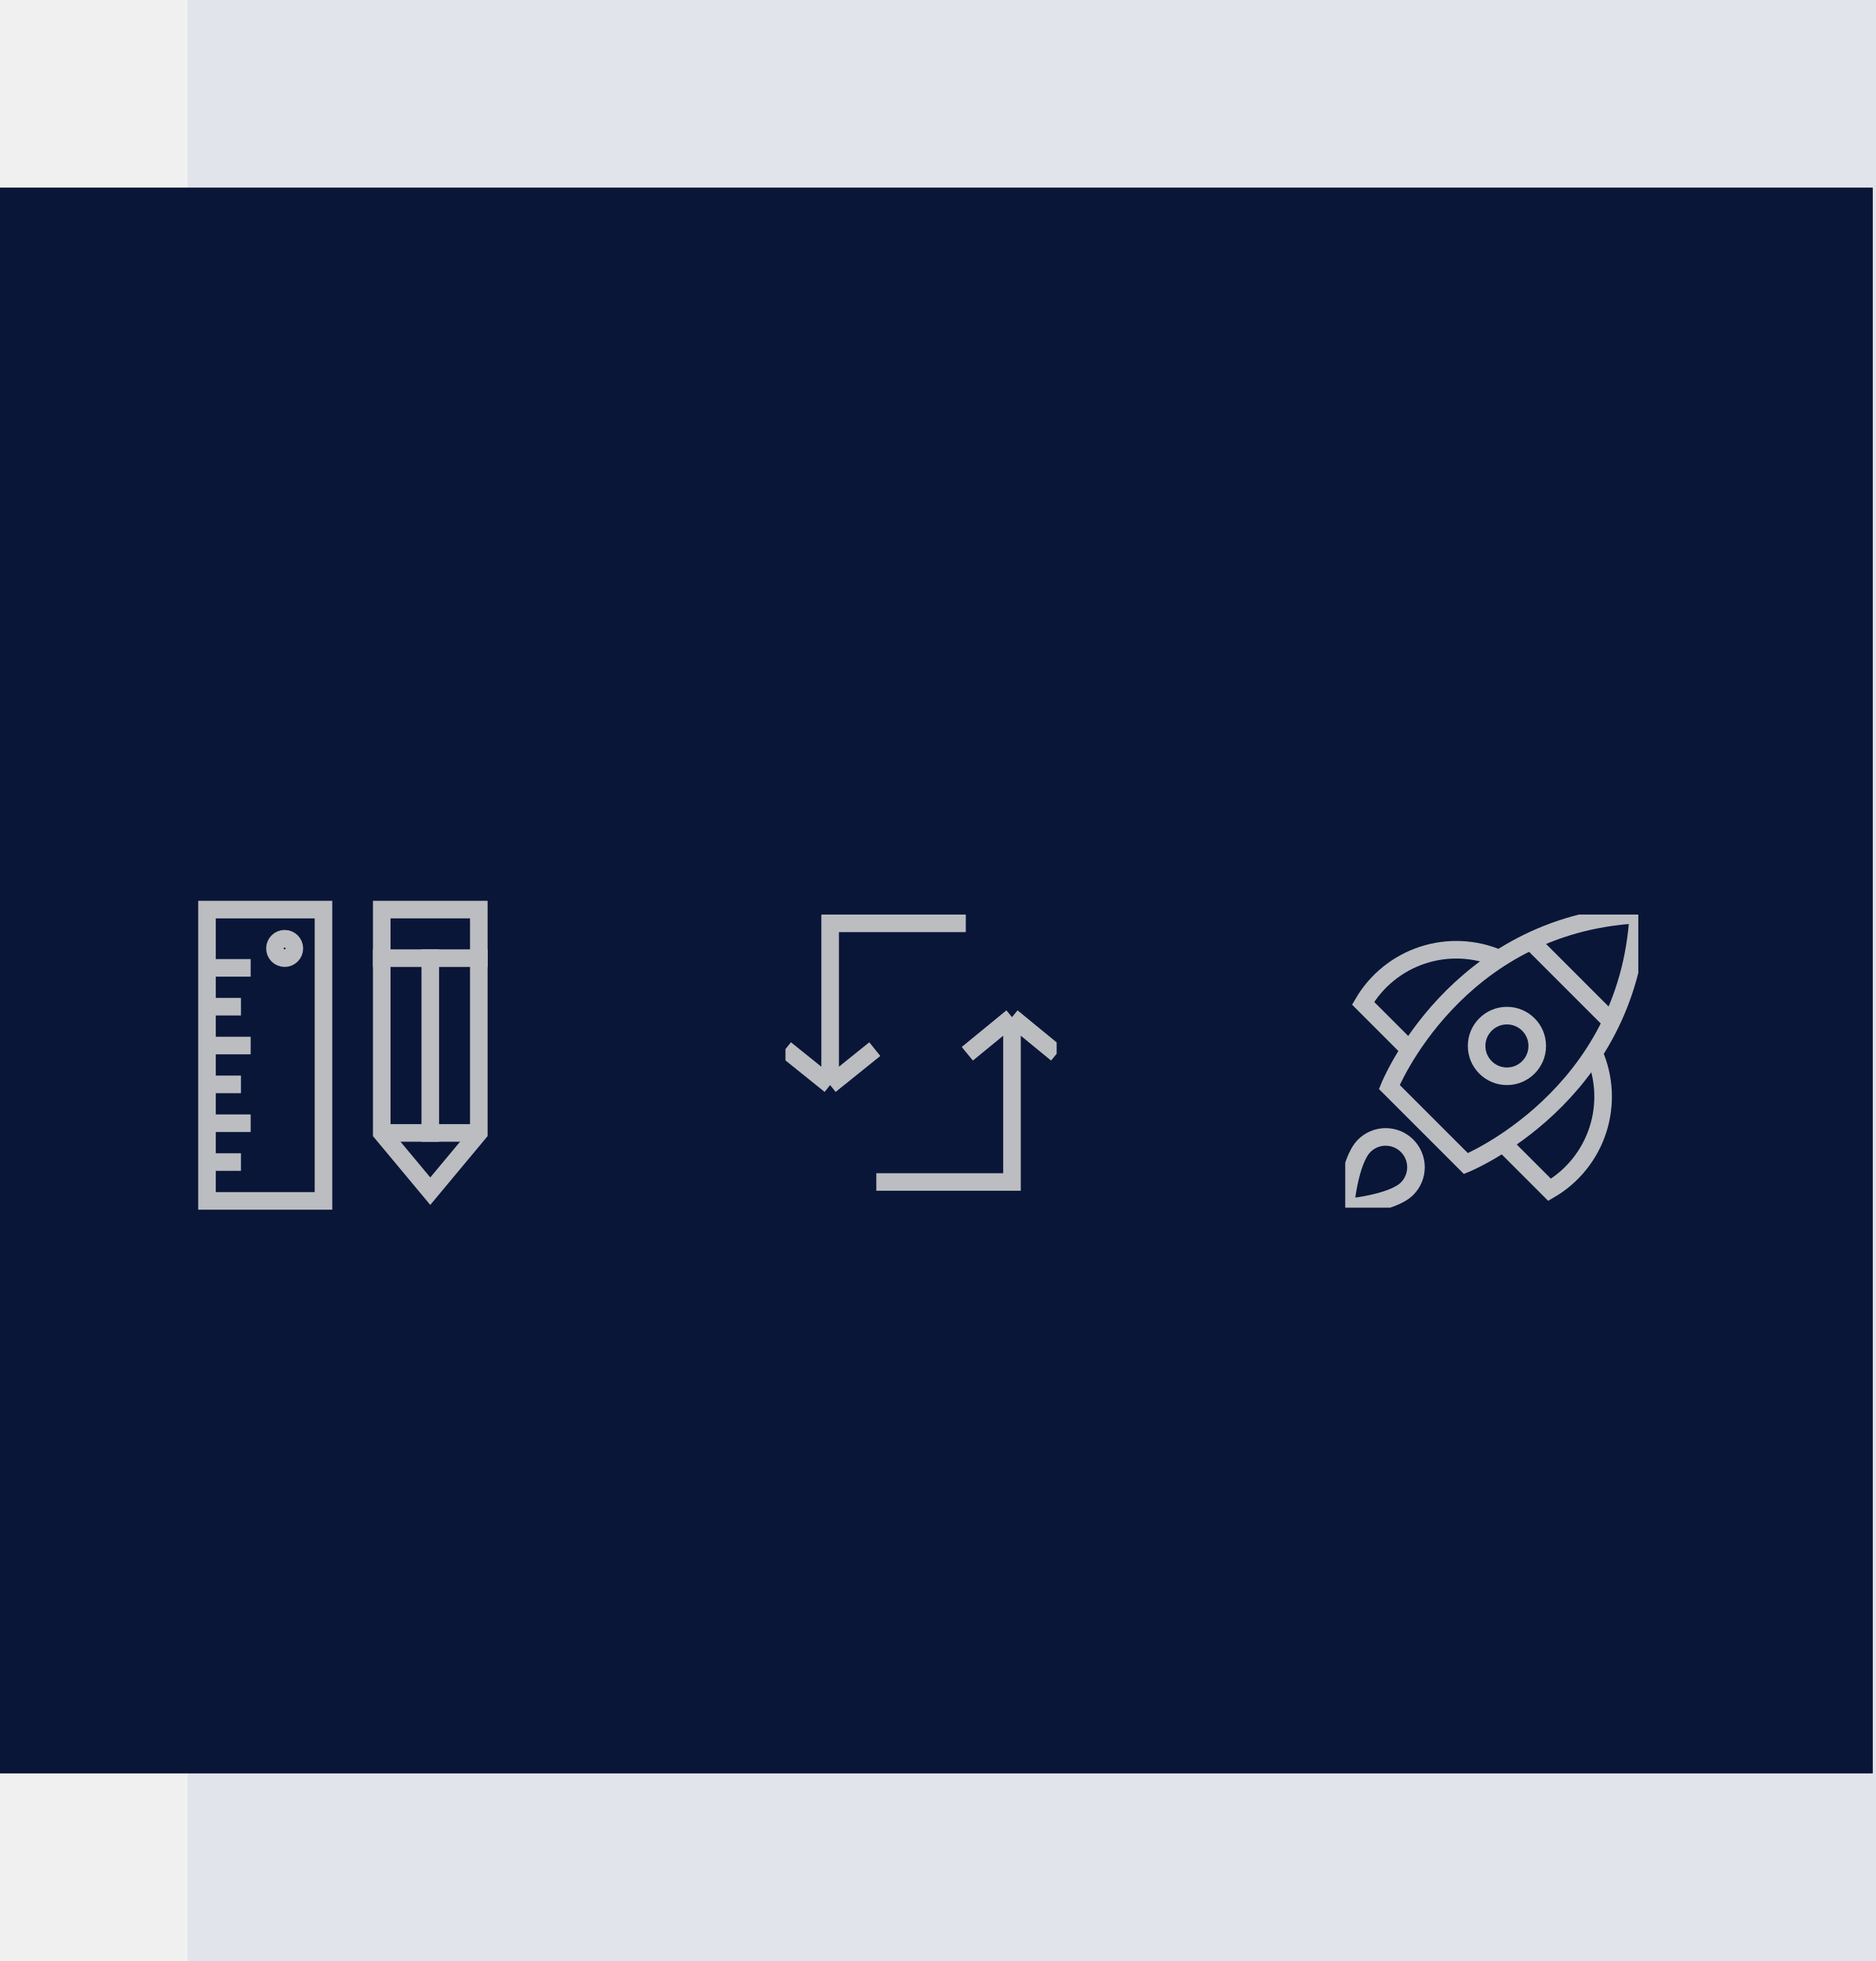
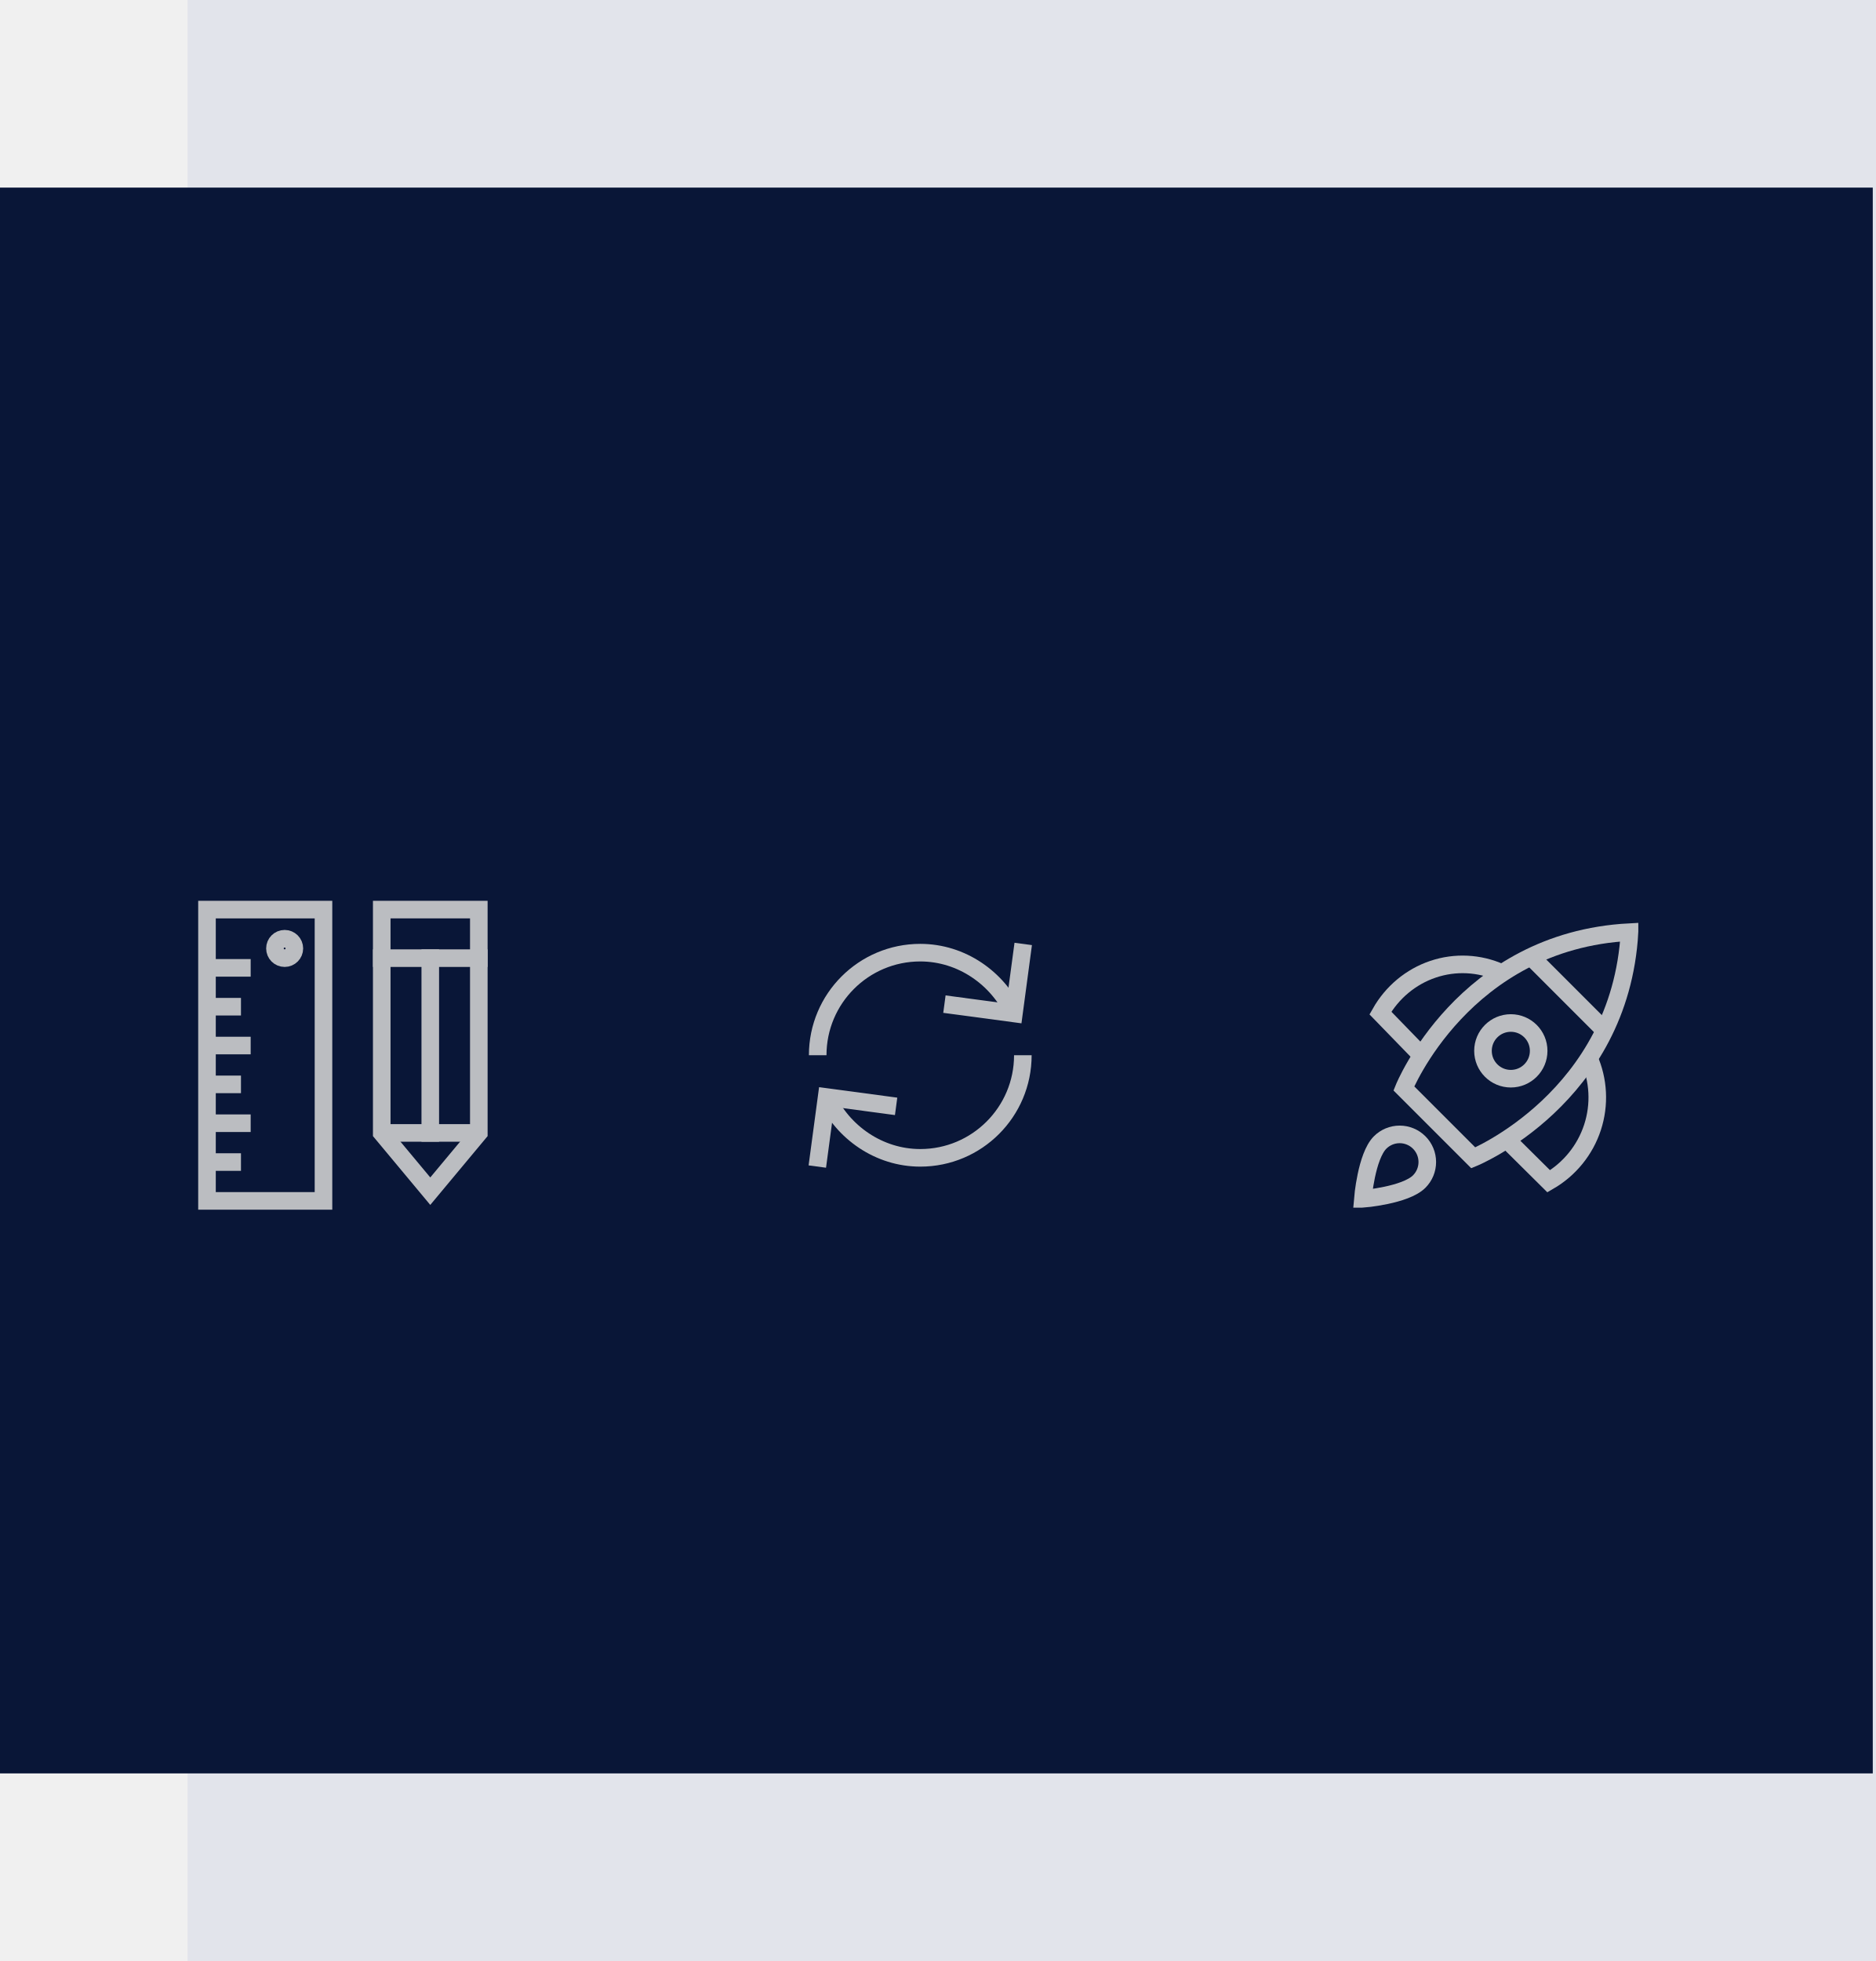
<svg xmlns="http://www.w3.org/2000/svg" width="640" height="669" viewBox="0 0 640 669" fill="none">
  <rect x="64" width="830" height="669" fill="#E2E4EB" />
  <rect y="64" width="639" height="541" fill="#091637" />
+   <path d="M279 360C279 340.67 294.67 325 314 325C328.106 325 340.411 333.715 345.951 345.738" stroke="#BBBDC1" stroke-width="6" stroke-miterlimit="10" />
+   <path d="M348.73 325L345.951 345.738L325.215 342.959" stroke="#BBBDC1" stroke-width="6" stroke-miterlimit="10" stroke-linecap="square" />
+   <path d="M349 360C349 379.33 333.33 395 314 395C299.894 395 287.589 386.285 282.049 374.262" stroke="#BBBDC1" stroke-width="6" stroke-miterlimit="10" />
+   <path d="M279.27 395L282.049 374.263L302.785 377.041" stroke="#BBBDC1" stroke-width="6" stroke-miterlimit="10" stroke-linecap="square" />
  <g clip-path="url(#clip0)">
-     <path d="M283.243 370.171V315H329.537M283.243 370.171L268 357.911M283.243 370.171L298.486 357.911" stroke="#BBBDC1" stroke-width="6" />
-     <path d="M345.294 347V403.232H299M345.294 347L360.537 359.496M345.294 347L330.051 359.496" stroke="#BBBDC1" stroke-width="6" />
-   </g>
-   <g clip-path="url(#clip1)">
-     <path d="M522.328 321.078L549.81 348.559" stroke="#BBBDC1" stroke-width="6" stroke-miterlimit="10" />
-     <path d="M511.552 327.057C503.288 323.465 493.994 323.03 485.43 325.834C476.867 328.637 469.63 334.484 465.09 342.267L480.931 358.109" stroke="#BBBDC1" stroke-width="6" stroke-miterlimit="10" />
-     <path d="M543.852 359.242C547.51 367.519 547.99 376.854 545.2 385.463C542.411 394.072 536.548 401.351 528.731 405.911L512.824 390.004" stroke="#BBBDC1" stroke-width="6" stroke-miterlimit="10" />
-     <path d="M500.179 396.962L474.038 370.821C474.038 370.821 496.367 315.276 559 312C555.46 374.36 500.179 396.962 500.179 396.962Z" stroke="#BBBDC1" stroke-width="6" stroke-miterlimit="10" stroke-linecap="square" />
-     <path d="M514.172 367.173C519.886 367.173 524.517 362.541 524.517 356.828C524.517 351.114 519.886 346.483 514.172 346.483C508.459 346.483 503.828 351.114 503.828 356.828C503.828 362.541 508.459 367.173 514.172 367.173Z" stroke="#BBBDC1" stroke-width="6" stroke-miterlimit="10" stroke-linecap="square" />
-     <path d="M465.478 390.892C467.418 388.951 470.049 387.861 472.793 387.861C475.537 387.861 478.168 388.951 480.109 390.892C482.049 392.832 483.139 395.463 483.139 398.207C483.139 400.951 482.049 403.582 480.109 405.523C474.936 410.695 459 412 459 412C459 412 460.305 396.064 465.478 390.892Z" stroke="#BBBDC1" stroke-width="6" stroke-miterlimit="10" stroke-linecap="square" />
+     <path d="M523 327L547 351" stroke="#BBBDC1" stroke-width="6" stroke-miterlimit="10" />
+     <path d="M512 331.773C504.708 328.508 496.506 328.112 488.95 330.661C481.393 333.209 475.006 338.524 471 345.6L484.979 360" stroke="#BBBDC1" stroke-width="6" stroke-miterlimit="10" />
+     <path d="M542.151 361C545.469 368.449 545.905 376.85 543.374 384.598C540.844 392.345 535.524 398.897 528.432 403L514 388.685" stroke="#BBBDC1" stroke-width="6" stroke-miterlimit="10" />
+     <path d="M502.692 395L479 371.308C479 371.308 499.237 320.969 556 318C552.792 374.516 502.692 395 502.692 395Z" stroke="#BBBDC1" stroke-width="6" stroke-miterlimit="10" stroke-linecap="square" />
+     <path d="M515.5 368C520.747 368 525 363.747 525 358.5C525 353.253 520.747 349 515.5 349C510.253 349 506 353.253 506 358.5C506 363.747 510.253 368 515.5 368Z" stroke="#BBBDC1" stroke-width="6" stroke-miterlimit="10" stroke-linecap="square" />
+     <path d="M470.904 389.762C472.672 387.993 475.07 387 477.571 387C480.072 387 482.47 387.993 484.238 389.762C486.007 391.53 487 393.928 487 396.429C487 398.93 486.007 401.328 484.238 403.096C479.524 407.81 465 409 465 409C465 409 466.19 394.476 470.904 389.762Z" stroke="#BBBDC1" stroke-width="6" stroke-miterlimit="10" stroke-linecap="square" />
  </g>
  <path d="M146.812 326.875V386.5" stroke="#BBBDC1" stroke-width="6" stroke-miterlimit="10" stroke-linecap="square" />
  <path d="M130.25 326.875H163.375" stroke="#BBBDC1" stroke-width="6" stroke-miterlimit="10" stroke-linecap="square" />
  <path d="M130.25 386.5H163.375" stroke="#BBBDC1" stroke-width="6" stroke-miterlimit="10" />
  <path d="M163.375 386.5L146.812 406.375L130.25 386.5V310.312H163.375V386.5Z" stroke="#BBBDC1" stroke-width="6" stroke-miterlimit="10" stroke-linecap="square" />
  <path d="M70.625 356.688H85.531" stroke="#BBBDC1" stroke-width="6" stroke-miterlimit="10" />
  <path d="M70.625 369.938H82.219" stroke="#BBBDC1" stroke-width="6" stroke-miterlimit="10" />
  <path d="M70.625 396.438H82.219" stroke="#BBBDC1" stroke-width="6" stroke-miterlimit="10" />
  <path d="M70.625 330.188H85.531" stroke="#BBBDC1" stroke-width="6" stroke-miterlimit="10" />
  <path d="M70.625 343.438H82.219" stroke="#BBBDC1" stroke-width="6" stroke-miterlimit="10" />
  <path d="M70.625 383.188H85.531" stroke="#BBBDC1" stroke-width="6" stroke-miterlimit="10" />
  <path d="M97.125 326.875C98.954 326.875 100.438 325.392 100.438 323.562C100.438 321.733 98.954 320.25 97.125 320.25C95.296 320.25 93.812 321.733 93.812 323.562C93.812 325.392 95.296 326.875 97.125 326.875Z" stroke="#BBBDC1" stroke-width="6" stroke-miterlimit="10" stroke-linecap="square" />
  <path d="M110.375 310.312H70.625V409.688H110.375V310.312Z" stroke="#BBBDC1" stroke-width="6" stroke-miterlimit="10" stroke-linecap="square" />
  <defs>
    <clipPath id="clip0">
-       <rect width="92.537" height="96.232" fill="white" transform="translate(268 310)" />
-     </clipPath>
-     <clipPath id="clip1">
      <rect width="100" height="100" fill="white" transform="translate(459 312)" />
    </clipPath>
  </defs>
</svg>
